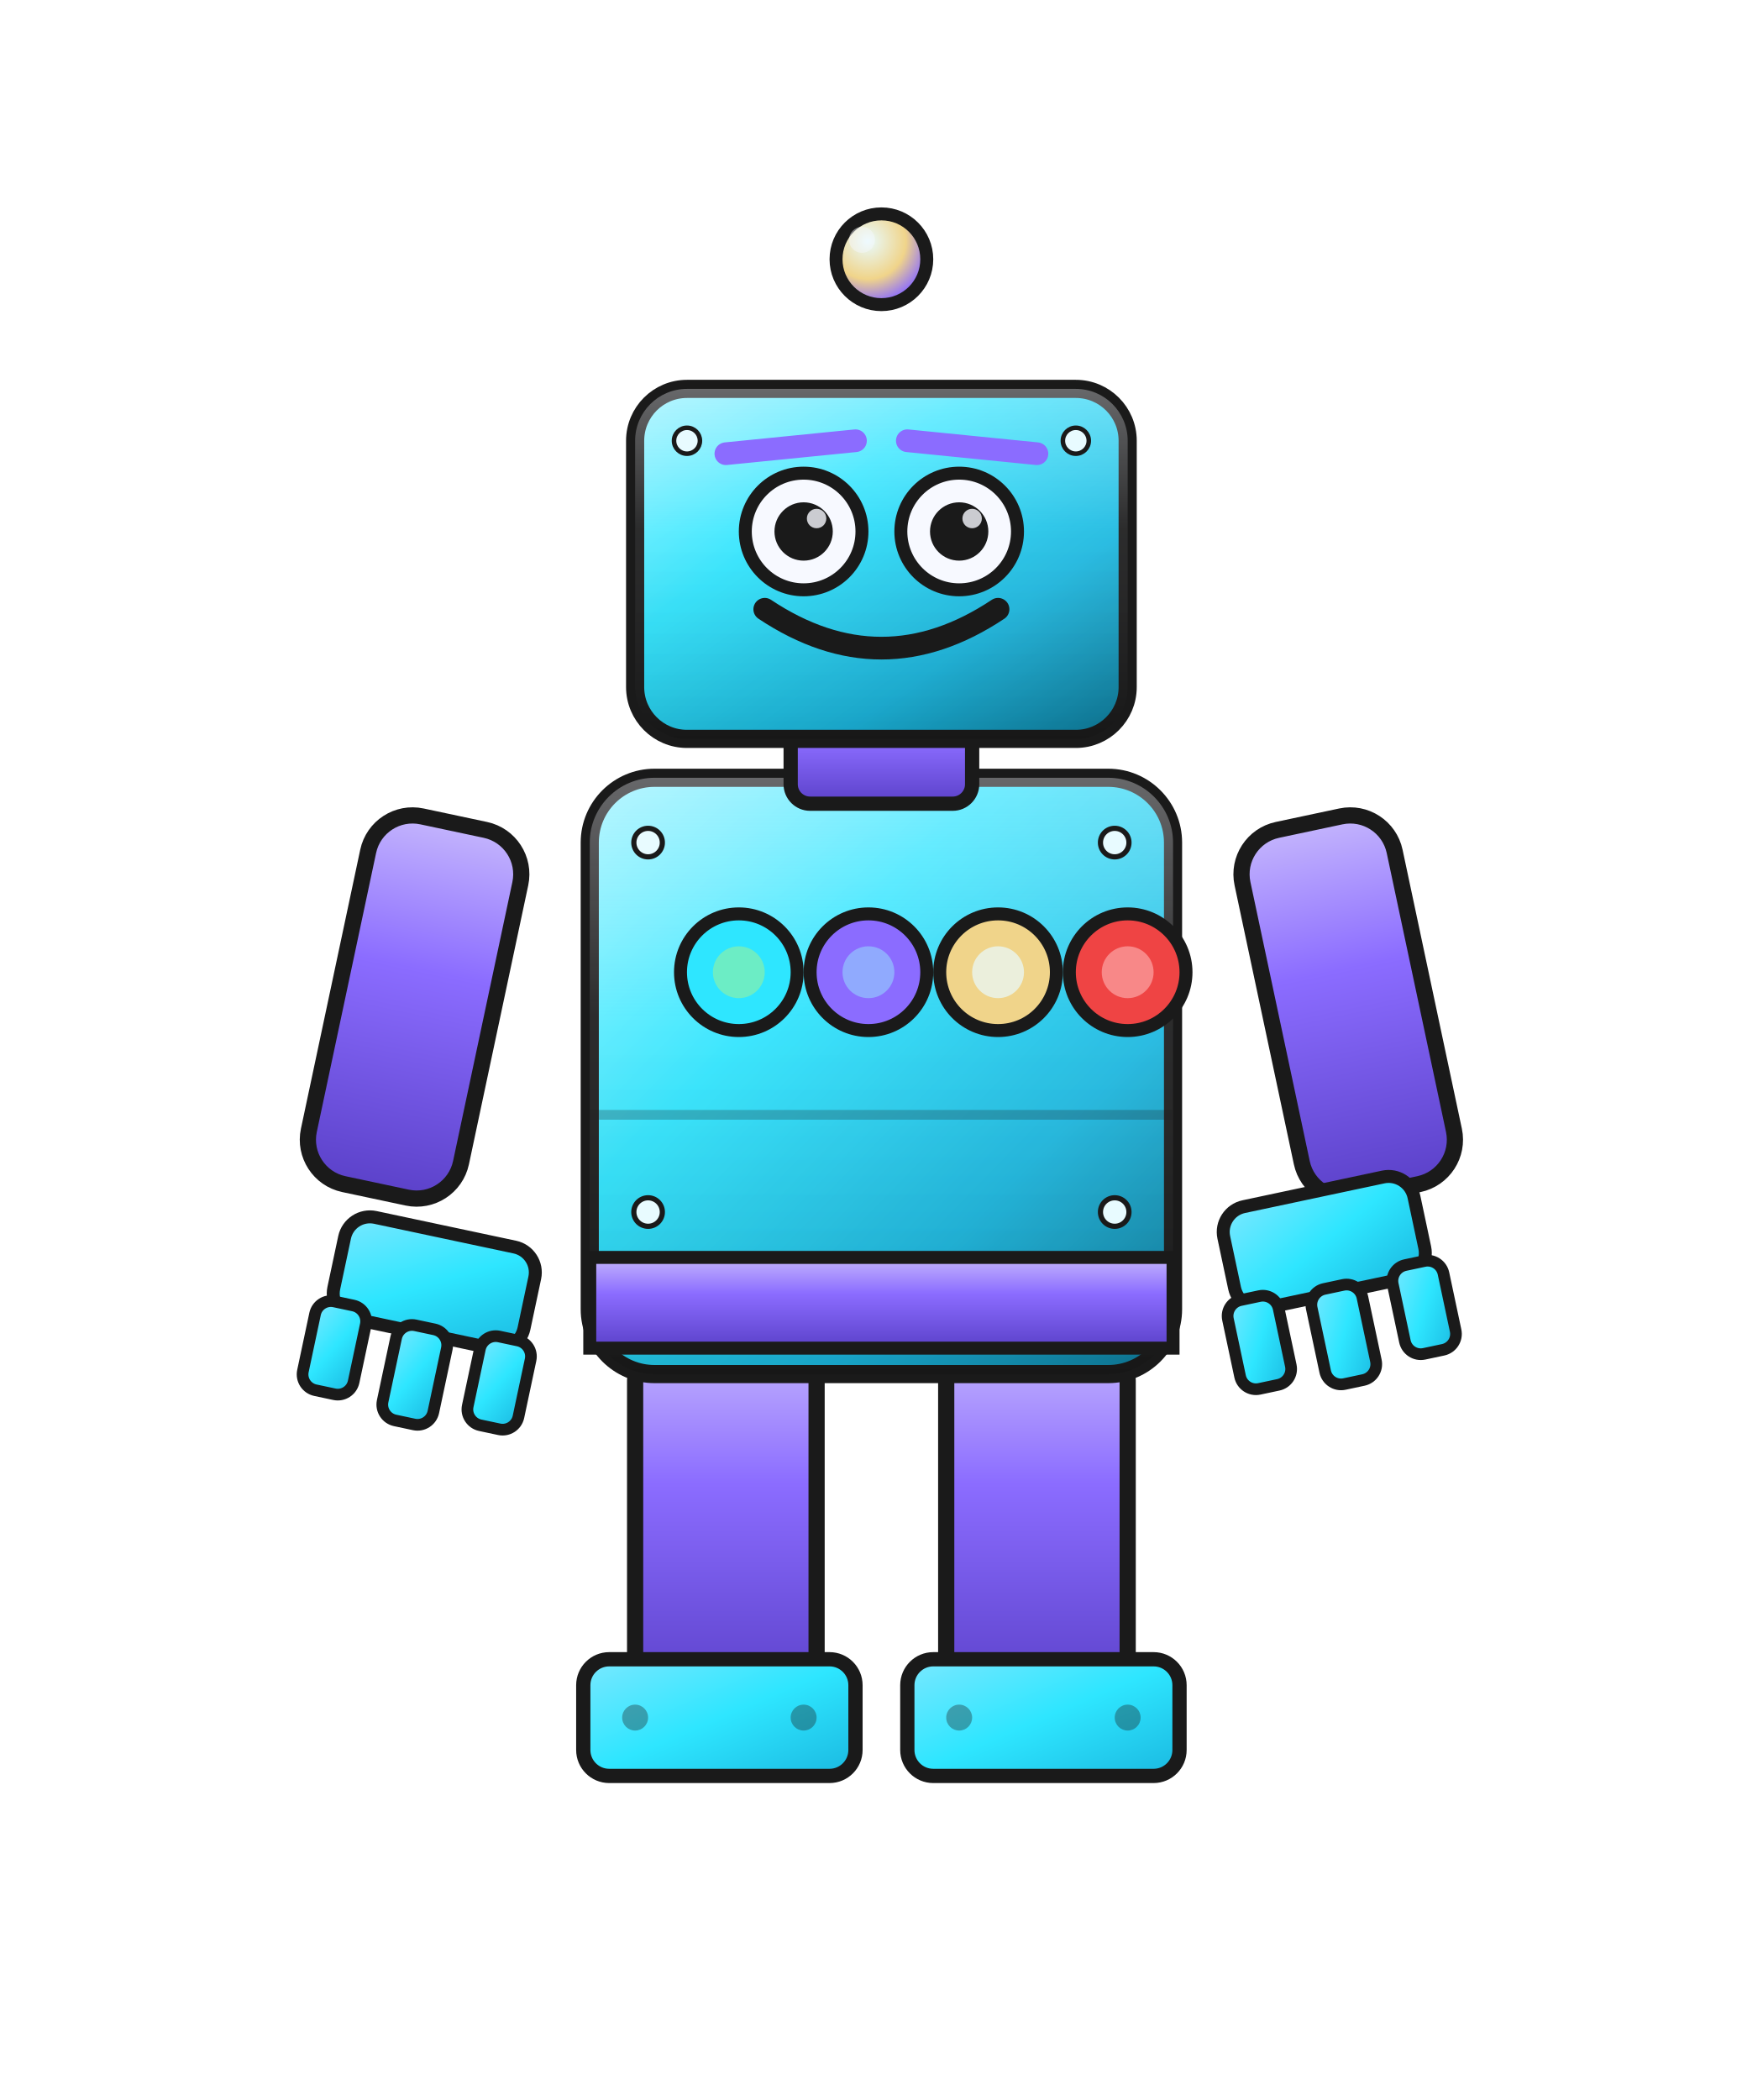
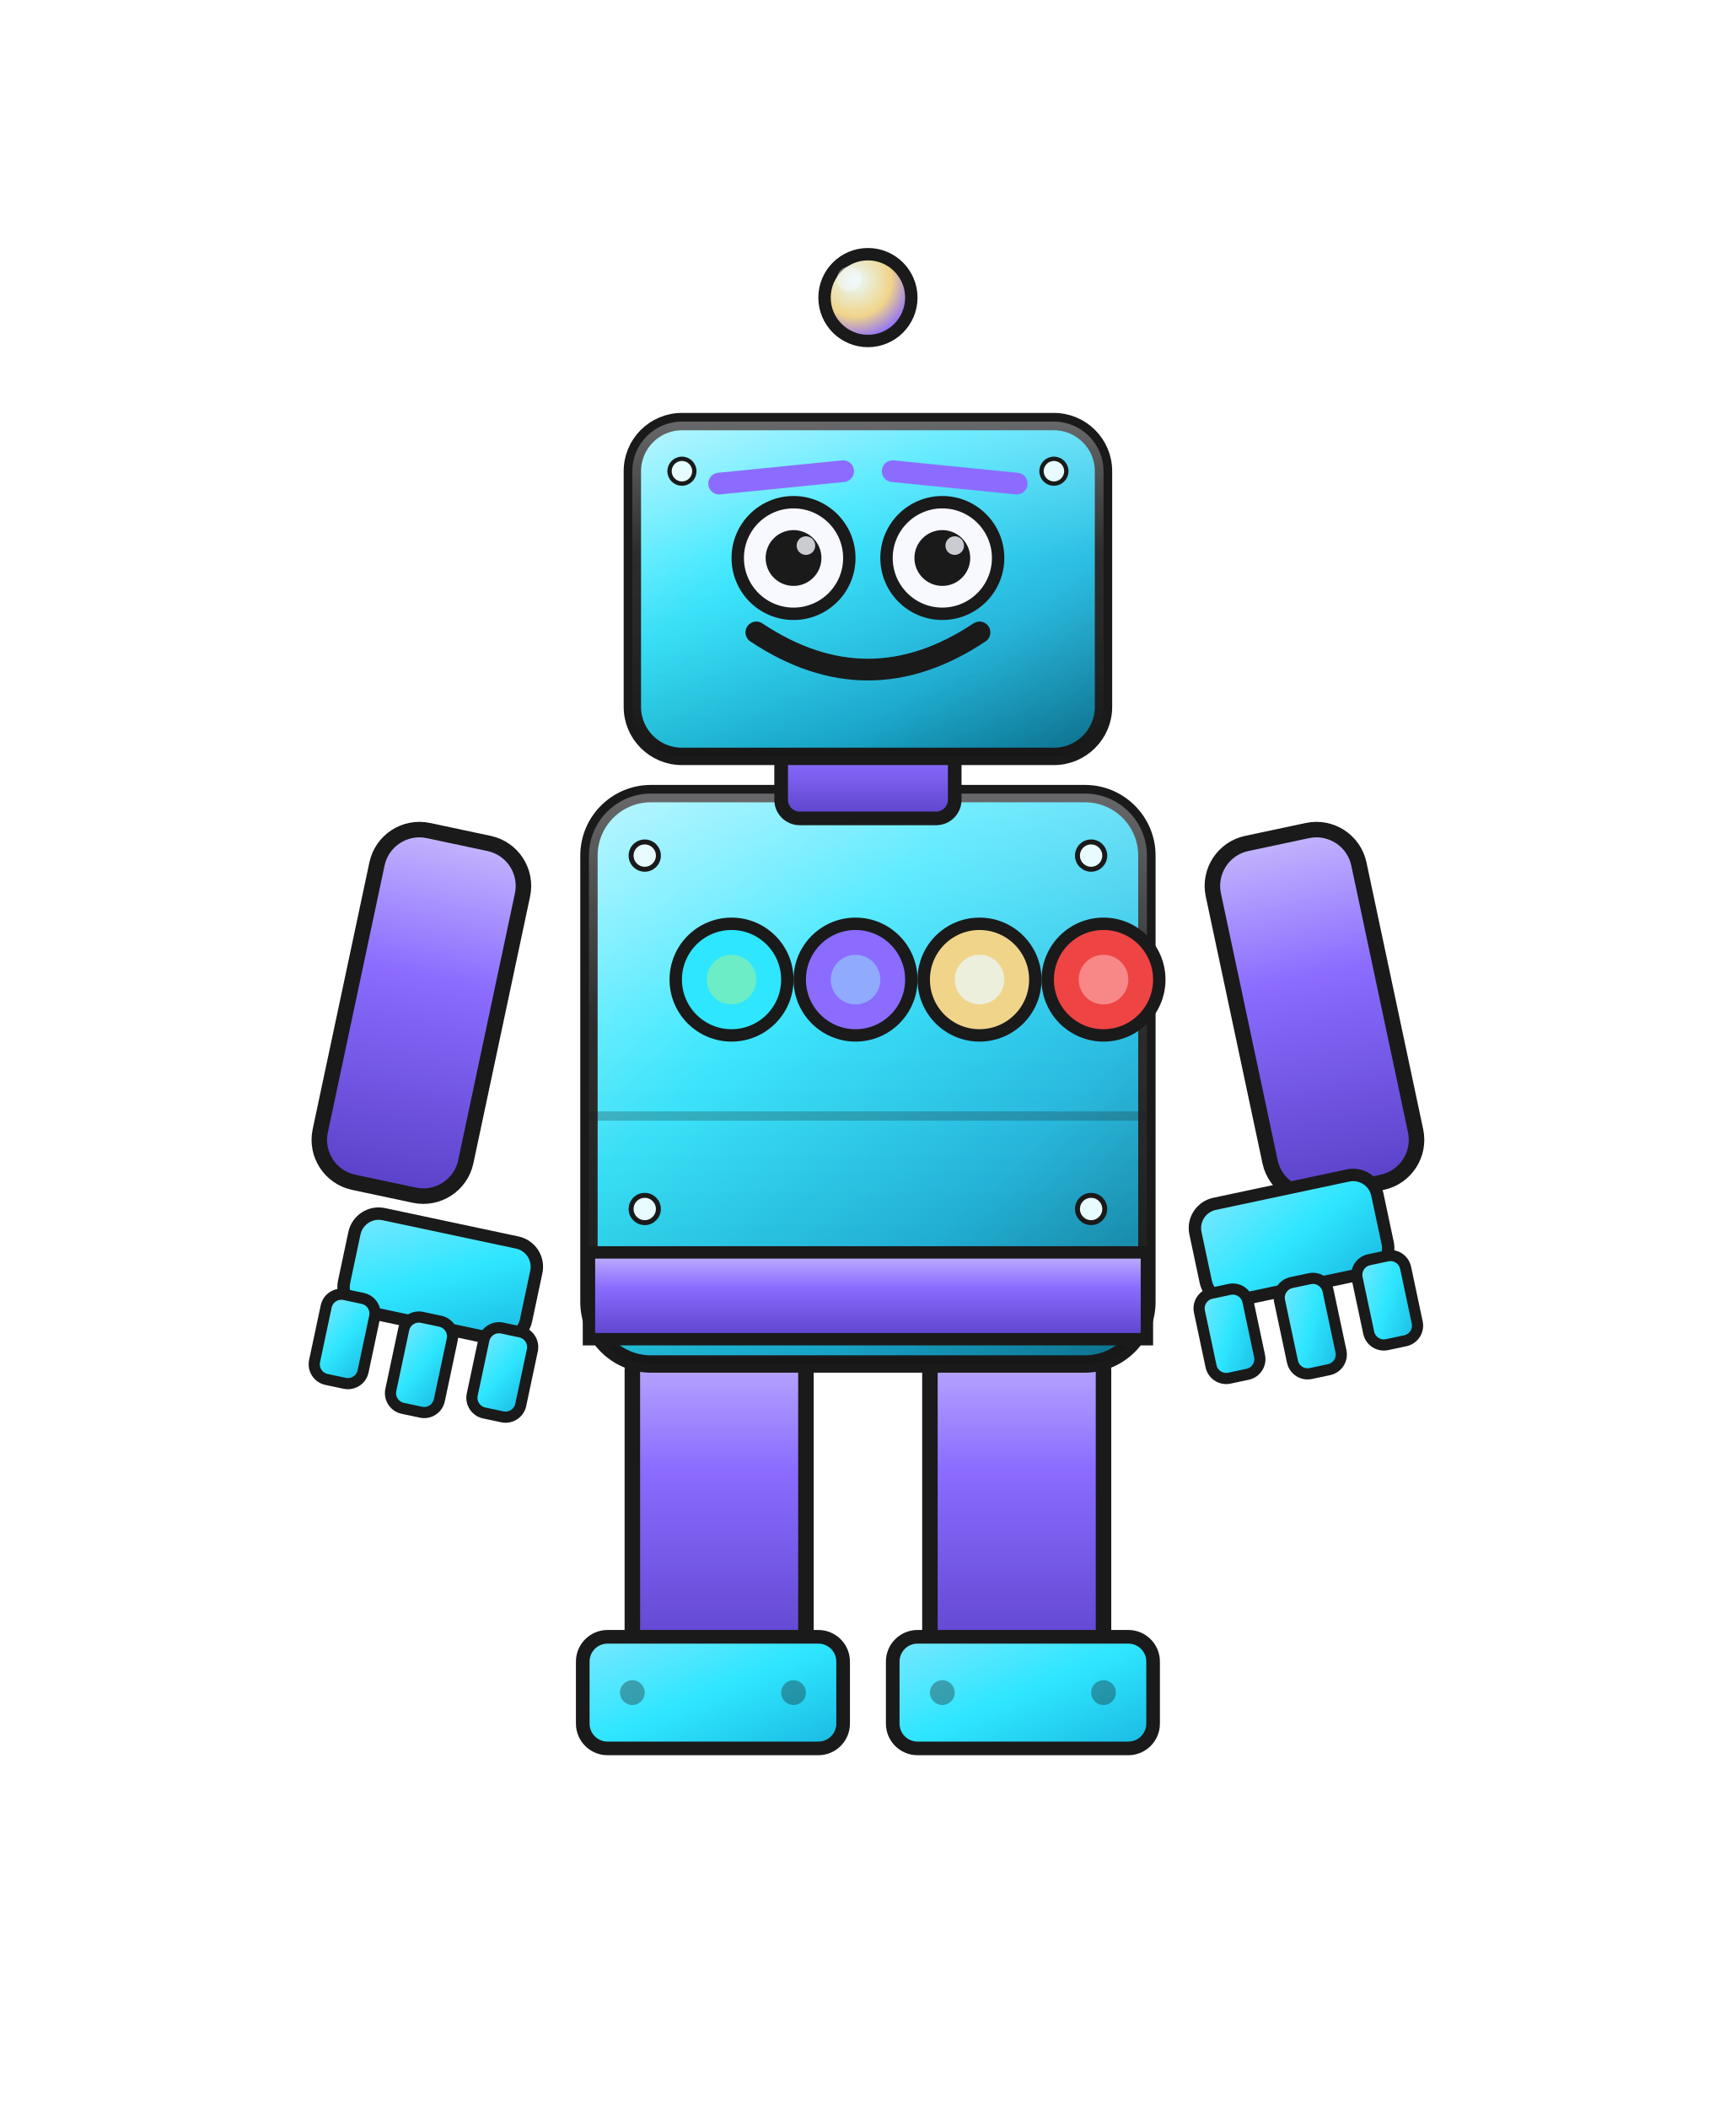
- <svg xmlns="http://www.w3.org/2000/svg" viewBox="-36 -32 272 324" overflow="visible" fill="none" role="img" aria-label="BertyBot standing">
+ <svg xmlns="http://www.w3.org/2000/svg" viewBox="-40 -40 280 340" overflow="visible" fill="none" role="img" aria-label="BertyBot standing">
  <defs>
    <linearGradient id="twstandingBody" x1="0%" y1="0%" x2="100%" y2="100%">
      <stop offset="0%" stop-color="#9af4ff" />
      <stop offset="35%" stop-color="#2ee6ff" />
      <stop offset="70%" stop-color="#1ab8e0" />
      <stop offset="100%" stop-color="#0d7a9a" />
    </linearGradient>
    <linearGradient id="twstandingRed" x1="0%" y1="0%" x2="0%" y2="100%">
      <stop offset="0%" stop-color="#c4b5fd" />
      <stop offset="40%" stop-color="#8b6cff" />
      <stop offset="100%" stop-color="#5b41c9" />
    </linearGradient>
    <linearGradient id="twstandingHand" x1="0%" y1="0%" x2="100%" y2="100%">
      <stop offset="0%" stop-color="#7ae8ff" />
      <stop offset="50%" stop-color="#2ee6ff" />
      <stop offset="100%" stop-color="#1ab8e0" />
    </linearGradient>
    <linearGradient id="twstandingShine" x1="0%" y1="0%" x2="0%" y2="100%">
      <stop offset="0%" stop-color="#f7f9ff" stop-opacity="0.35" />
      <stop offset="40%" stop-color="#f7f9ff" stop-opacity="0.08" />
      <stop offset="100%" stop-color="#000000" stop-opacity="0.12" />
    </linearGradient>
    <radialGradient id="twstandingAnt" cx="35%" cy="30%" r="70%">
      <stop offset="0%" stop-color="#e8fbff" />
      <stop offset="60%" stop-color="#f0d48a" />
      <stop offset="100%" stop-color="#8b6cff" />
    </radialGradient>
  </defs>
  <g>
    <rect x="62" y="175" width="28" height="55" rx="6" fill="url(#twstandingRed)" stroke="#1a1a1a" stroke-width="2.5" />
    <rect x="110" y="175" width="28" height="55" rx="6" fill="url(#twstandingRed)" stroke="#1a1a1a" stroke-width="2.5" />
    <rect x="54" y="224" width="42" height="18" rx="4" fill="url(#twstandingHand)" stroke="#1a1a1a" stroke-width="2.2" />
    <rect x="104" y="224" width="42" height="18" rx="4" fill="url(#twstandingHand)" stroke="#1a1a1a" stroke-width="2.2" />
    <circle cx="62" cy="233" r="2" fill="#1a1a1a" opacity="0.35" />
    <circle cx="88" cy="233" r="2" fill="#1a1a1a" opacity="0.35" />
    <circle cx="112" cy="233" r="2" fill="#1a1a1a" opacity="0.35" />
    <circle cx="138" cy="233" r="2" fill="#1a1a1a" opacity="0.35" />
  </g>
  <g>
    <rect x="22" y="95" width="24" height="58" rx="7" fill="url(#twstandingRed)" stroke="#1a1a1a" stroke-width="2.5" transform="rotate(12 34 95)" />
    <rect x="154" y="95" width="24" height="58" rx="7" fill="url(#twstandingRed)" stroke="#1a1a1a" stroke-width="2.5" transform="rotate(-12 166 95)" />
    <g data-berty-hand="left" transform="translate(18,155) rotate(12)">
      <rect x="0" y="0" width="30" height="16" rx="4" fill="url(#twstandingHand)" stroke="#1a1a1a" stroke-width="2" />
      <rect x="-2" y="14" width="8" height="14" rx="2.5" fill="url(#twstandingHand)" stroke="#1a1a1a" stroke-width="1.8" />
      <rect x="11" y="15" width="8" height="15" rx="2.5" fill="url(#twstandingHand)" stroke="#1a1a1a" stroke-width="1.8" />
      <rect x="24" y="14" width="8" height="14" rx="2.5" fill="url(#twstandingHand)" stroke="#1a1a1a" stroke-width="1.8" />
    </g>
    <g data-berty-hand="right" transform="translate(152,155) rotate(-12)">
      <rect x="0" y="0" width="30" height="16" rx="4" fill="url(#twstandingHand)" stroke="#1a1a1a" stroke-width="2" />
      <rect x="-2" y="14" width="8" height="14" rx="2.5" fill="url(#twstandingHand)" stroke="#1a1a1a" stroke-width="1.8" />
      <rect x="11" y="15" width="8" height="15" rx="2.5" fill="url(#twstandingHand)" stroke="#1a1a1a" stroke-width="1.8" />
      <rect x="24" y="14" width="8" height="14" rx="2.5" fill="url(#twstandingHand)" stroke="#1a1a1a" stroke-width="1.8" />
    </g>
  </g>
  <g>
    <rect x="55" y="88" width="90" height="92" rx="10" fill="url(#twstandingBody)" stroke="#1a1a1a" stroke-width="2.8" />
    <rect x="55" y="88" width="90" height="92" rx="10" fill="url(#twstandingShine)" />
    <line x1="55" y1="140" x2="145" y2="140" stroke="#1a1a1a" stroke-width="1.5" opacity="0.25" />
    <rect x="55" y="162" width="90" height="14" fill="url(#twstandingRed)" stroke="#1a1a1a" stroke-width="2" />
    <circle cx="64" cy="98" r="2.2" fill="#e8fbff" stroke="#1a1a1a" stroke-width="0.8" />
    <circle cx="136" cy="98" r="2.2" fill="#e8fbff" stroke="#1a1a1a" stroke-width="0.8" />
    <circle cx="64" cy="155" r="2.2" fill="#e8fbff" stroke="#1a1a1a" stroke-width="0.8" />
    <circle cx="136" cy="155" r="2.2" fill="#e8fbff" stroke="#1a1a1a" stroke-width="0.8" />
    <circle cx="78" cy="118" r="9" fill="#2ee6ff" stroke="#1a1a1a" stroke-width="2" />
    <circle cx="78" cy="118" r="4" fill="#86efac" opacity="0.7" />
    <circle cx="98" cy="118" r="9" fill="#8b6cff" stroke="#1a1a1a" stroke-width="2" />
    <circle cx="98" cy="118" r="4" fill="#93c5fd" opacity="0.7" />
    <circle cx="118" cy="118" r="9" fill="#f0d48a" stroke="#1a1a1a" stroke-width="2" />
    <circle cx="118" cy="118" r="4" fill="#e8fbff" opacity="0.7" />
    <circle cx="138" cy="118" r="9" fill="#ef4444" stroke="#1a1a1a" stroke-width="2" />
    <circle cx="138" cy="118" r="4" fill="#fca5a5" opacity="0.7" />
  </g>
  <rect x="86" y="76" width="28" height="16" rx="3" fill="url(#twstandingRed)" stroke="#1a1a1a" stroke-width="2.2" />
  <g>
    <rect x="62" y="28" width="76" height="54" rx="8" fill="url(#twstandingBody)" stroke="#1a1a1a" stroke-width="2.8" />
    <rect x="62" y="28" width="76" height="54" rx="8" fill="url(#twstandingShine)" />
    <circle cx="70" cy="36" r="2" fill="#e8fbff" stroke="#1a1a1a" stroke-width="0.7" />
    <circle cx="130" cy="36" r="2" fill="#e8fbff" stroke="#1a1a1a" stroke-width="0.7" />
    <circle cx="88" cy="50" r="9" fill="#f7f9ff" stroke="#1a1a1a" stroke-width="2" />
    <circle cx="112" cy="50" r="9" fill="#f7f9ff" stroke="#1a1a1a" stroke-width="2" />
    <circle cx="88" cy="50" r="4.5" fill="#1a1a1a" />
    <circle cx="112" cy="50" r="4.5" fill="#1a1a1a" />
    <circle cx="90" cy="48" r="1.5" fill="#f7f9ff" opacity="0.8" />
    <circle cx="114" cy="48" r="1.5" fill="#f7f9ff" opacity="0.8" />
    <path d="M76 38 L96 36" stroke="#8b6cff" stroke-width="3.5" stroke-linecap="round" />
    <path d="M104 36 L124 38" stroke="#8b6cff" stroke-width="3.5" stroke-linecap="round" />
    <path d="M82 62 Q100 74 118 62" fill="none" stroke="#1a1a1a" stroke-width="3.5" stroke-linecap="round" />
  </g>
  <line x1="100" y1="28" x2="100" y2="12" stroke="url(#twstandingRed)" stroke-width="4" stroke-linecap="round" />
  <circle cx="100" cy="8" r="7" fill="url(#twstandingAnt)" stroke="#1a1a1a" stroke-width="2" />
  <circle cx="97" cy="5" r="2" fill="#f7f9ff" opacity="0.45" />
</svg>
